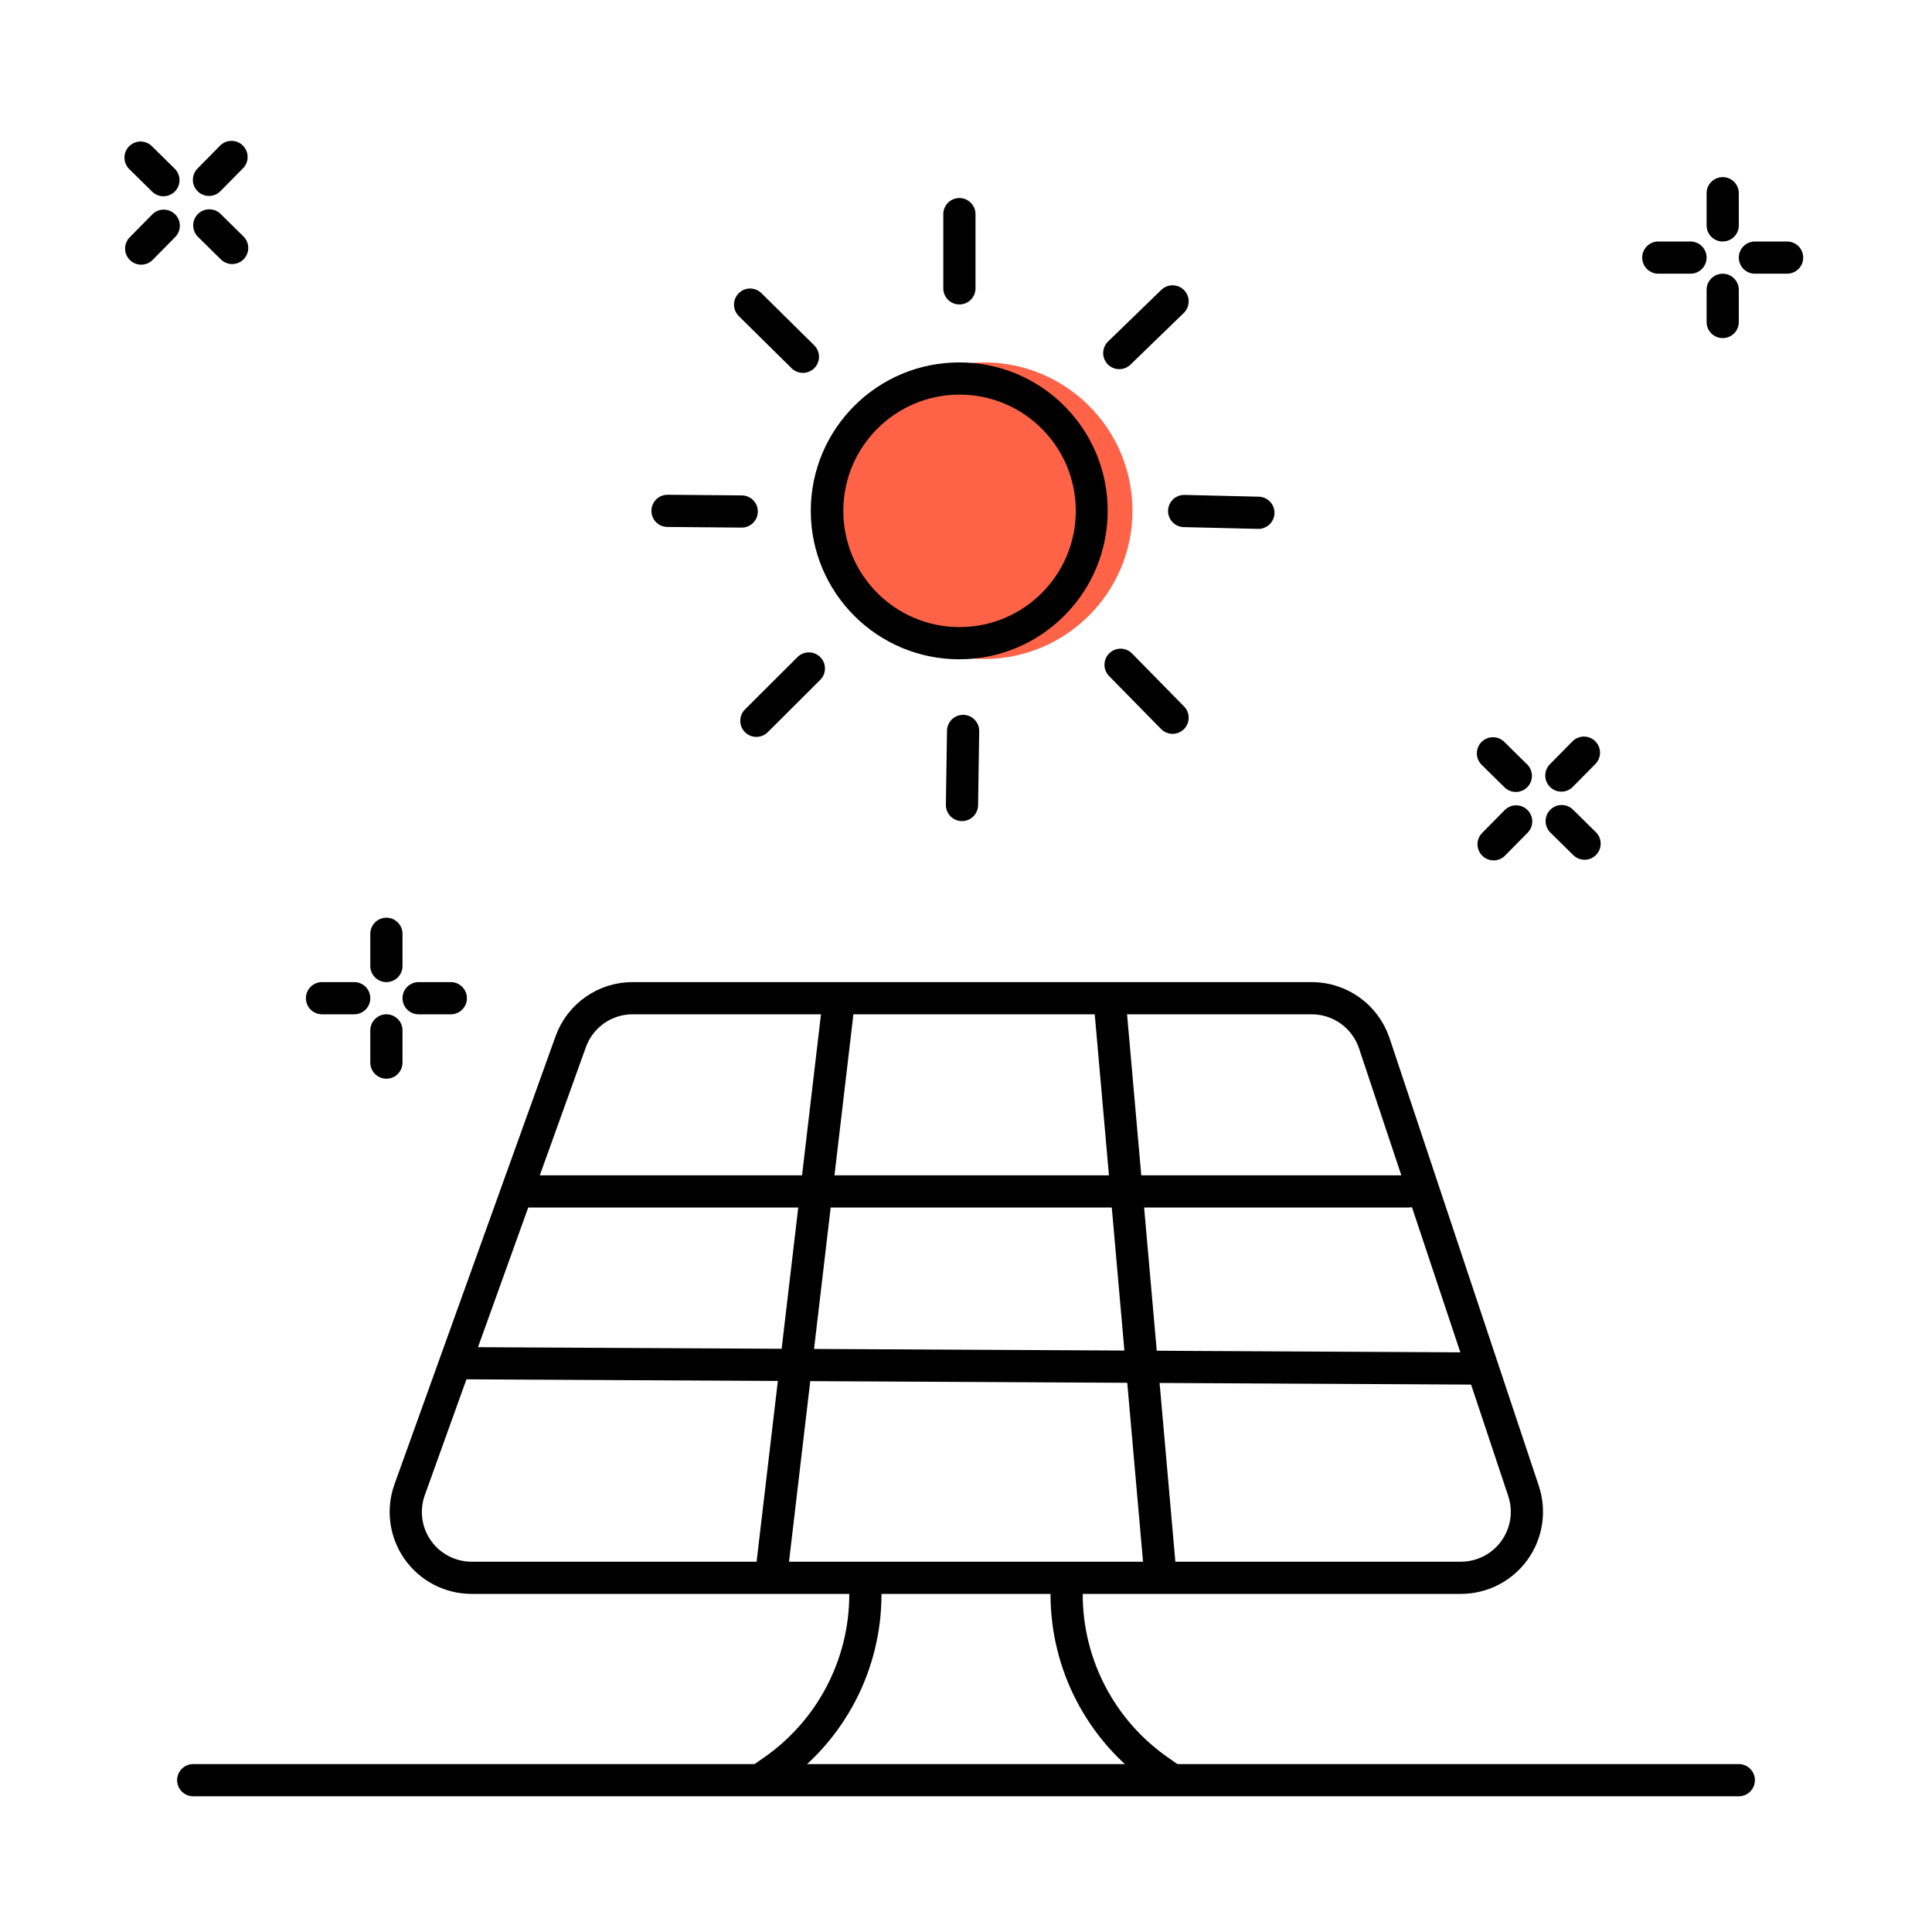
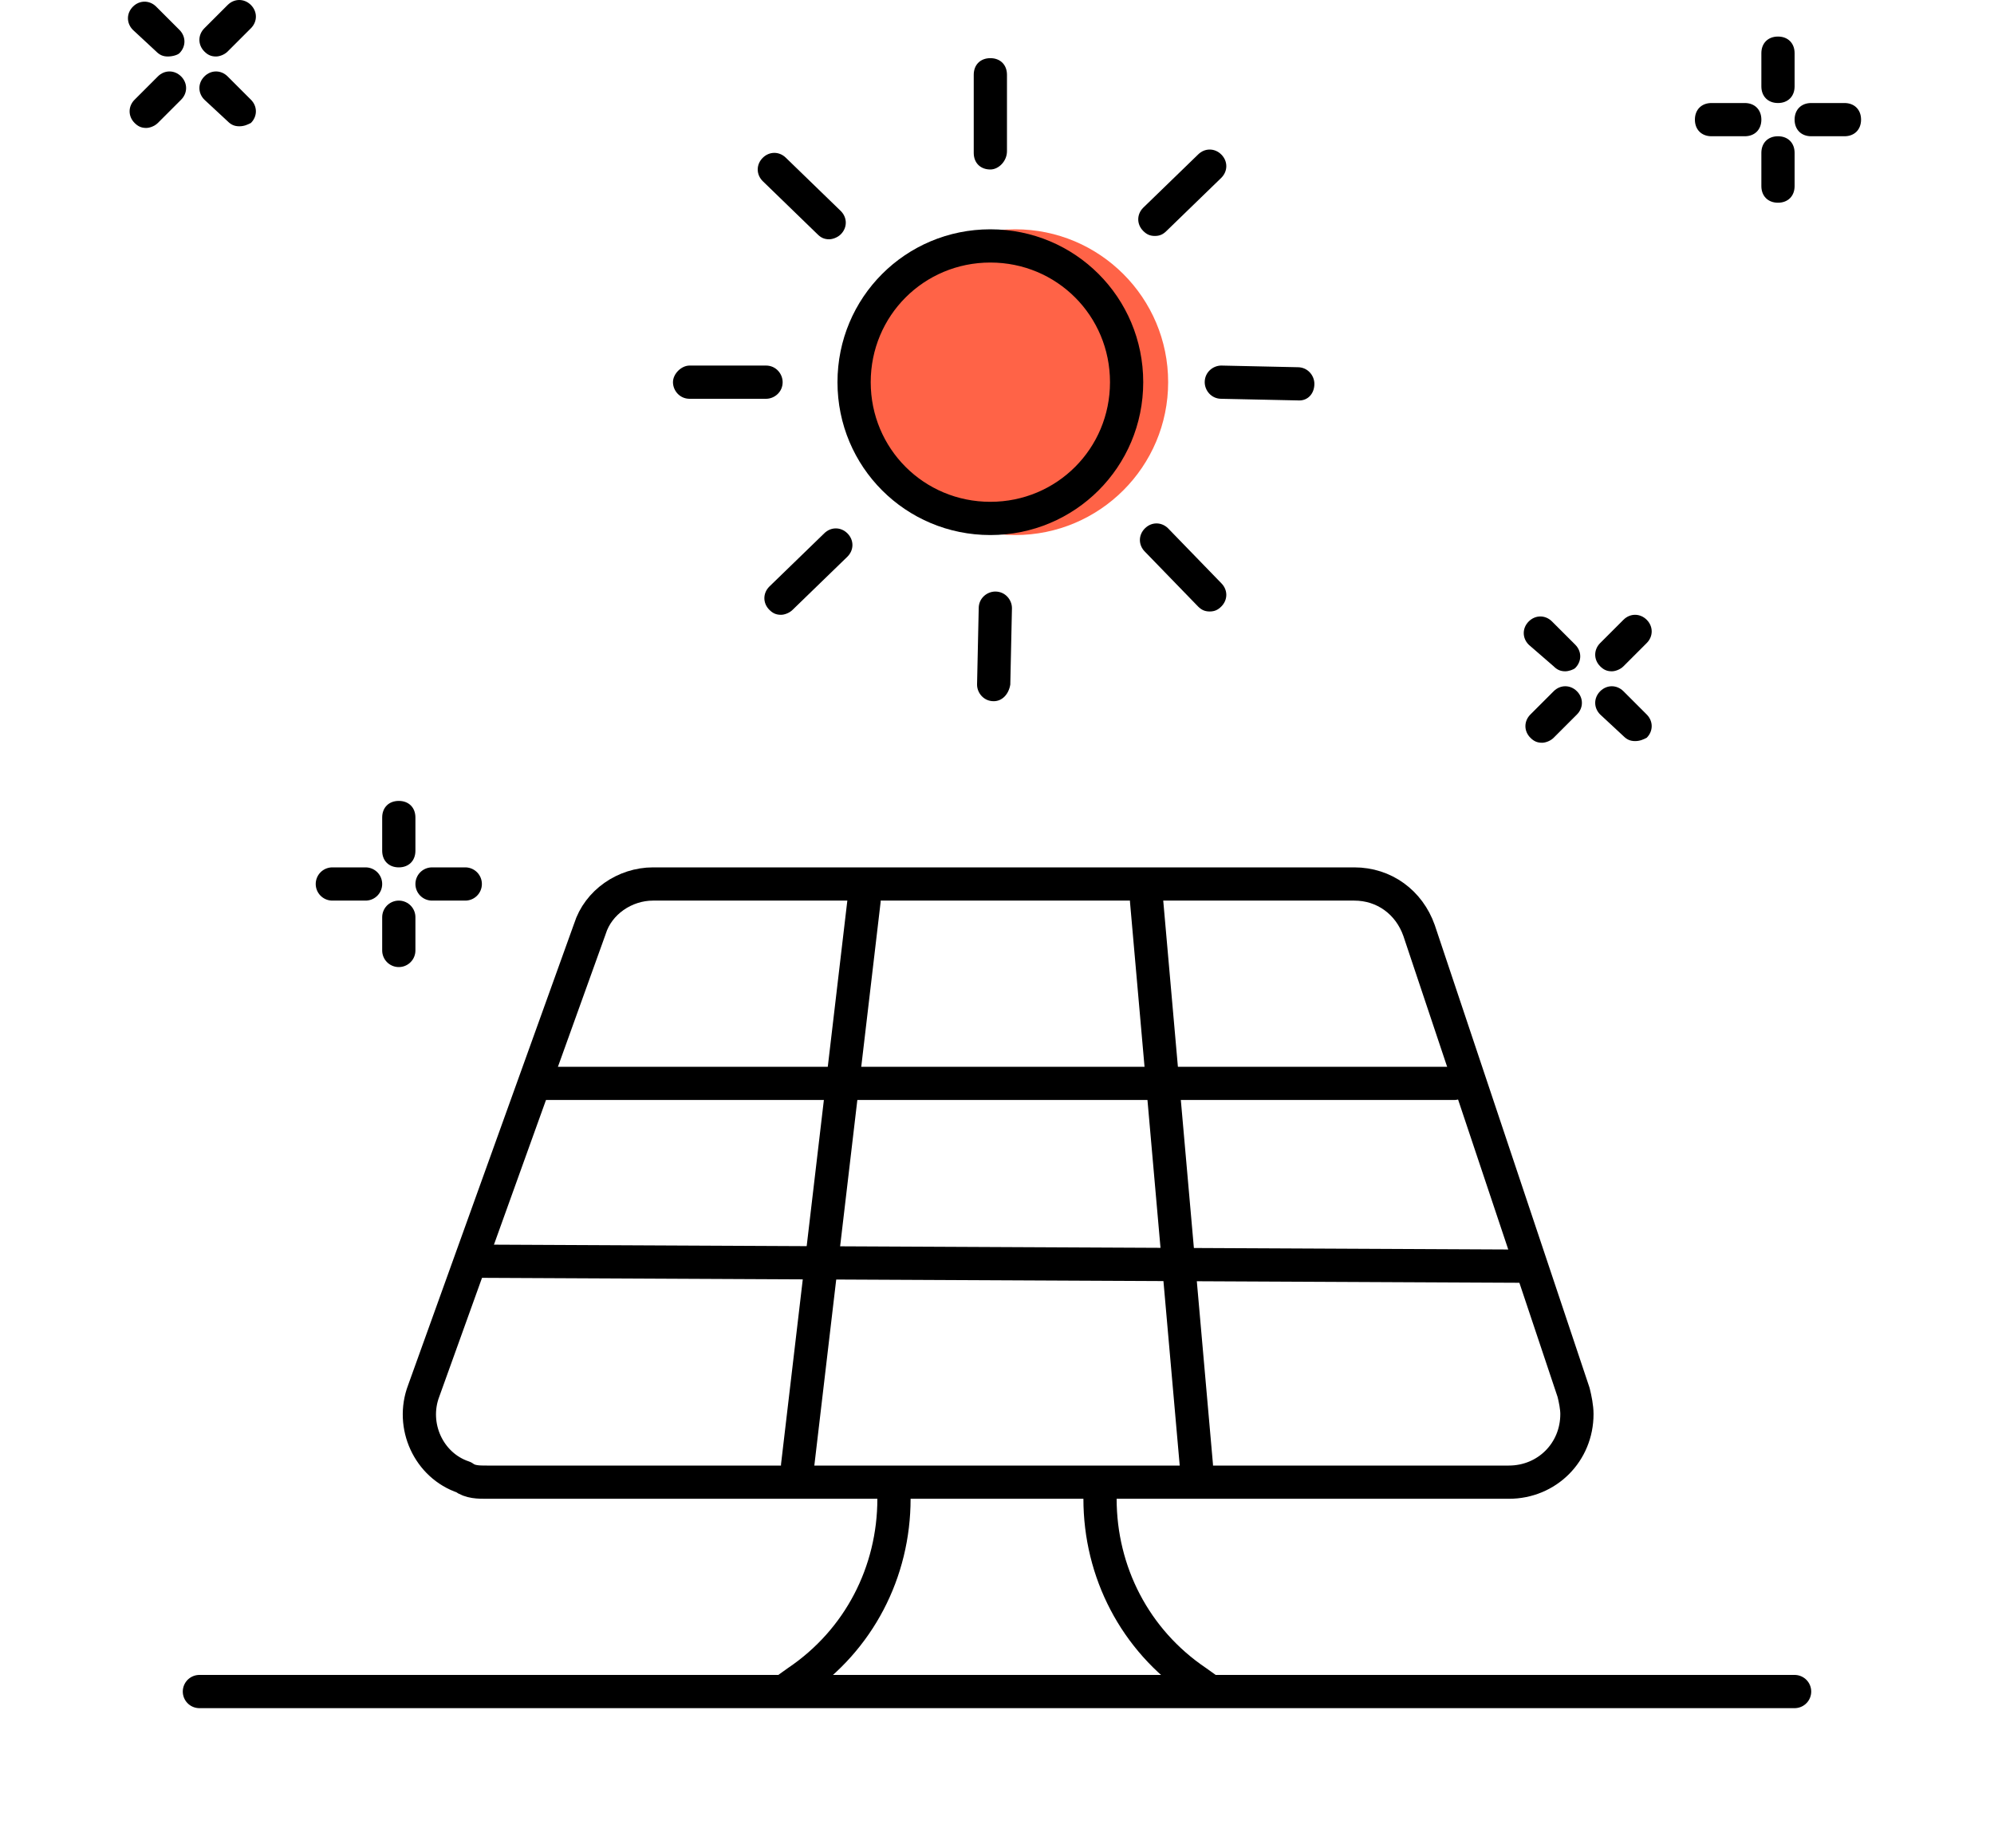
- <svg xmlns="http://www.w3.org/2000/svg" viewBox="0 0 120 120">
-   <line x1="108" y1="110.57" x2="12" y2="110.57" style="fill:none;stroke:#000;stroke-linecap:round;stroke-linejoin:round;stroke-width:2px" />
-   <path d="M29.26,98H90.74a4.1,4.1,0,0,0,3.89-5.39L85.36,64.8A4.1,4.1,0,0,0,81.47,62H39.3a4.08,4.08,0,0,0-3.85,2.7l-10,27.81A4.09,4.09,0,0,0,29.26,98Z" style="fill:none;stroke:#000;stroke-linecap:round;stroke-linejoin:round;stroke-width:2px" />
-   <line x1="32.5" y1="74" x2="87.5" y2="74" style="fill:none;stroke:#000;stroke-linecap:round;stroke-linejoin:round;stroke-width:2px" />
-   <line x1="28.5" y1="84.67" x2="91.5" y2="85" style="fill:none;stroke:#000;stroke-linecap:round;stroke-linejoin:round;stroke-width:2px" />
-   <line x1="52" y1="63" x2="48" y2="97" style="fill:none;stroke:#000;stroke-linecap:round;stroke-linejoin:round;stroke-width:2px" />
-   <line x1="69" y1="63" x2="72" y2="97" style="fill:none;stroke:#000;stroke-linecap:round;stroke-linejoin:round;stroke-width:2px" />
-   <path d="M53.75,99h0A13.34,13.34,0,0,1,48,110l-.74.52" style="fill:none;stroke:#000;stroke-linecap:round;stroke-linejoin:round;stroke-width:2px" />
-   <path d="M66.25,99h0A13.34,13.34,0,0,0,72,110l.74.52" style="fill:none;stroke:#000;stroke-linecap:round;stroke-linejoin:round;stroke-width:2px" />
-   <circle cx="61.13" cy="31.72" r="9.21" style="fill:tomato" />
-   <path d="M59.59,24.51a7.22,7.22,0,1,1-7.21,7.21,7.22,7.22,0,0,1,7.21-7.21m0-2a9.22,9.22,0,1,0,9.21,9.21,9.21,9.21,0,0,0-9.21-9.21Z" />
-   <line x1="59.59" y1="13.3" x2="59.59" y2="17.91" style="fill:none;stroke:#000;stroke-linecap:round;stroke-linejoin:round;stroke-width:2px" />
-   <line x1="41.46" y1="31.73" x2="46.07" y2="31.77" style="fill:none;stroke:#000;stroke-linecap:round;stroke-linejoin:round;stroke-width:2px" />
-   <line x1="59.75" y1="50" x2="59.82" y2="45.4" style="fill:none;stroke:#000;stroke-linecap:round;stroke-linejoin:round;stroke-width:2px" />
-   <line x1="78.16" y1="31.85" x2="73.55" y2="31.74" style="fill:none;stroke:#000;stroke-linecap:round;stroke-linejoin:round;stroke-width:2px" />
-   <line x1="46.59" y1="18.92" x2="49.87" y2="22.16" style="fill:none;stroke:#000;stroke-linecap:round;stroke-linejoin:round;stroke-width:2px" />
-   <line x1="46.98" y1="44.77" x2="50.24" y2="41.52" style="fill:none;stroke:#000;stroke-linecap:round;stroke-linejoin:round;stroke-width:2px" />
-   <line x1="72.83" y1="44.58" x2="69.6" y2="41.29" style="fill:none;stroke:#000;stroke-linecap:round;stroke-linejoin:round;stroke-width:2px" />
-   <line x1="72.83" y1="18.72" x2="69.52" y2="21.93" style="fill:none;stroke:#000;stroke-linecap:round;stroke-linejoin:round;stroke-width:2px" />
-   <line x1="107" y1="14" x2="107" y2="12" style="fill:none;stroke:#000;stroke-linecap:round;stroke-linejoin:round;stroke-width:2px" />
-   <line x1="107" y1="20" x2="107" y2="18" style="fill:none;stroke:#000;stroke-linecap:round;stroke-linejoin:round;stroke-width:2px" />
-   <line x1="109" y1="16" x2="111" y2="16" style="fill:none;stroke:#000;stroke-linecap:round;stroke-linejoin:round;stroke-width:2px" />
-   <line x1="103" y1="16" x2="105" y2="16" style="fill:none;stroke:#000;stroke-linecap:round;stroke-linejoin:round;stroke-width:2px" />
-   <line x1="24" y1="60" x2="24" y2="58" style="fill:none;stroke:#000;stroke-linecap:round;stroke-linejoin:round;stroke-width:2px" />
-   <line x1="24" y1="66" x2="24" y2="64" style="fill:none;stroke:#000;stroke-linecap:round;stroke-linejoin:round;stroke-width:2px" />
-   <line x1="26" y1="62" x2="28" y2="62" style="fill:none;stroke:#000;stroke-linecap:round;stroke-linejoin:round;stroke-width:2px" />
-   <line x1="20" y1="62" x2="22" y2="62" style="fill:none;stroke:#000;stroke-linecap:round;stroke-linejoin:round;stroke-width:2px" />
-   <line x1="94.15" y1="48.19" x2="92.73" y2="46.79" style="fill:none;stroke:#000;stroke-linecap:round;stroke-linejoin:round;stroke-width:2px" />
-   <line x1="98.42" y1="52.4" x2="97" y2="51" style="fill:none;stroke:#000;stroke-linecap:round;stroke-linejoin:round;stroke-width:2px" />
-   <line x1="96.98" y1="48.17" x2="98.38" y2="46.75" style="fill:none;stroke:#000;stroke-linecap:round;stroke-linejoin:round;stroke-width:2px" />
-   <line x1="92.77" y1="52.44" x2="94.17" y2="51.02" style="fill:none;stroke:#000;stroke-linecap:round;stroke-linejoin:round;stroke-width:2px" />
-   <line x1="10.15" y1="11.19" x2="8.73" y2="9.79" style="fill:none;stroke:#000;stroke-linecap:round;stroke-linejoin:round;stroke-width:2px" />
-   <line x1="14.42" y1="15.4" x2="13" y2="14" style="fill:none;stroke:#000;stroke-linecap:round;stroke-linejoin:round;stroke-width:2px" />
-   <line x1="12.98" y1="11.17" x2="14.38" y2="9.75" style="fill:none;stroke:#000;stroke-linecap:round;stroke-linejoin:round;stroke-width:2px" />
-   <line x1="8.77" y1="15.44" x2="10.17" y2="14.02" style="fill:none;stroke:#000;stroke-linecap:round;stroke-linejoin:round;stroke-width:2px" />
+ <svg xmlns="http://www.w3.org/2000/svg" version="1.1" id="Layer_1" x="0px" y="0px" viewBox="0 0 120 111.2" style="enable-background:new 0 0 120 111.2;" xml:space="preserve">
+   <style type="text/css">
+ 	.st0{fill:none;stroke:#000000;stroke-width:2;stroke-linecap:round;stroke-linejoin:round;}
+ 	.st1{fill:#FF6347;}
+ </style>
+   <line class="st0" x1="108" y1="101.8" x2="12" y2="101.8" />
+   <path class="st0" d="M29.3,89.2h61.5c2.3,0,4.1-1.8,4.1-4.1c0-0.4-0.1-0.9-0.2-1.3L85.4,56c-0.6-1.7-2.1-2.8-3.9-2.8H39.3  c-1.7,0-3.3,1.1-3.8,2.7l-10,27.8c-0.8,2.1,0.3,4.5,2.4,5.2C28.3,89.2,28.8,89.2,29.3,89.2z" />
+   <line class="st0" x1="32.5" y1="65.2" x2="87.5" y2="65.2" />
+   <line class="st0" x1="28.5" y1="75.9" x2="91.5" y2="76.2" />
+   <line class="st0" x1="52" y1="54.2" x2="48" y2="88.2" />
+   <line class="st0" x1="69" y1="54.2" x2="72" y2="88.2" />
+   <path class="st0" d="M53.8,90.2L53.8,90.2c0,4.4-2.1,8.5-5.8,11l-0.7,0.5" />
+   <path class="st0" d="M66.2,90.2L66.2,90.2c0,4.4,2.1,8.5,5.8,11l0.7,0.5" />
+   <g>
+     <circle class="st1" cx="61.1" cy="23" r="9.2" />
+   </g>
+   <g>
+     <path d="M59.6,15.8c4,0,7.2,3.2,7.2,7.2c0,4-3.2,7.2-7.2,7.2S52.4,27,52.4,23c0,0,0,0,0,0C52.4,19,55.6,15.8,59.6,15.8 M59.6,13.8   c-5.1,0-9.2,4.1-9.2,9.2c0,5.1,4.1,9.2,9.2,9.2c5.1,0,9.2-4.1,9.2-9.2c0,0,0,0,0,0C68.8,17.9,64.7,13.8,59.6,13.8z" />
+   </g>
+   <g>
+     <path d="M59.6,10.2c-0.6,0-1-0.4-1-1V4.5c0-0.6,0.4-1,1-1s1,0.4,1,1v4.6C60.6,9.7,60.1,10.2,59.6,10.2z" />
+   </g>
+   <g>
+     <path d="M46.1,24C46.1,24,46.1,24,46.1,24l-4.6,0c-0.6,0-1-0.5-1-1c0-0.5,0.5-1,1-1c0,0,0,0,0,0l4.6,0c0.6,0,1,0.5,1,1   C47.1,23.6,46.6,24,46.1,24z" />
+   </g>
+   <g>
+     <path d="M59.8,42.2C59.7,42.2,59.7,42.2,59.8,42.2c-0.6,0-1-0.5-1-1l0.1-4.6c0-0.6,0.5-1,1-1c0.6,0,1,0.5,1,1l-0.1,4.6   C60.7,41.8,60.3,42.2,59.8,42.2z" />
+   </g>
+   <g>
+     <path d="M78.2,24.1C78.2,24.1,78.1,24.1,78.2,24.1L73.5,24c-0.6,0-1-0.5-1-1c0-0.6,0.5-1,1-1l4.6,0.1c0.6,0,1,0.5,1,1   C79.1,23.7,78.7,24.1,78.2,24.1z" />
+   </g>
+   <g>
+     <path d="M49.9,14.4c-0.3,0-0.5-0.1-0.7-0.3l-3.3-3.2c-0.4-0.4-0.4-1,0-1.4c0.4-0.4,1-0.4,1.4,0l3.3,3.2c0.4,0.4,0.4,1,0,1.4   C50.4,14.3,50.1,14.4,49.9,14.4z" />
+   </g>
+   <g>
+     <path d="M47,37c-0.3,0-0.5-0.1-0.7-0.3c-0.4-0.4-0.4-1,0-1.4l3.3-3.2c0.4-0.4,1-0.4,1.4,0c0.4,0.4,0.4,1,0,1.4l-3.3,3.2   C47.5,36.9,47.2,37,47,37z" />
+   </g>
+   <g>
+     <path d="M72.8,36.8c-0.3,0-0.5-0.1-0.7-0.3l-3.2-3.3c-0.4-0.4-0.4-1,0-1.4c0.4-0.4,1-0.4,1.4,0l3.2,3.3c0.4,0.4,0.4,1,0,1.4   C73.3,36.7,73.1,36.8,72.8,36.8z" />
+   </g>
+   <g>
+     <path d="M69.5,14.2c-0.3,0-0.5-0.1-0.7-0.3c-0.4-0.4-0.4-1,0-1.4l3.3-3.2c0.4-0.4,1-0.4,1.4,0c0.4,0.4,0.4,1,0,1.4l-3.3,3.2   C70,14.1,69.8,14.2,69.5,14.2z" />
+   </g>
+   <g>
+     <path d="M107,6.2c-0.6,0-1-0.4-1-1v-2c0-0.6,0.4-1,1-1s1,0.4,1,1v2C108,5.8,107.6,6.2,107,6.2z" />
+   </g>
+   <g>
+     <path d="M107,12.2c-0.6,0-1-0.4-1-1v-2c0-0.6,0.4-1,1-1s1,0.4,1,1v2C108,11.8,107.6,12.2,107,12.2z" />
+   </g>
+   <g>
+     <path d="M111,8.2h-2c-0.6,0-1-0.4-1-1s0.4-1,1-1h2c0.6,0,1,0.4,1,1S111.6,8.2,111,8.2z" />
+   </g>
+   <g>
+     <path d="M105,8.2h-2c-0.6,0-1-0.4-1-1s0.4-1,1-1h2c0.6,0,1,0.4,1,1S105.6,8.2,105,8.2z" />
+   </g>
+   <g>
+     <path d="M24,52.2c-0.6,0-1-0.4-1-1v-2c0-0.6,0.4-1,1-1s1,0.4,1,1v2C25,51.8,24.6,52.2,24,52.2z" />
+   </g>
+   <line class="st0" x1="24" y1="57.2" x2="24" y2="55.2" />
+   <line class="st0" x1="26" y1="53.2" x2="28" y2="53.2" />
+   <line class="st0" x1="20" y1="53.2" x2="22" y2="53.2" />
+   <g>
+     <path d="M94.2,40.4c-0.3,0-0.5-0.1-0.7-0.3L92,38.8c-0.4-0.4-0.4-1,0-1.4c0.4-0.4,1-0.4,1.4,0l1.4,1.4c0.4,0.4,0.4,1,0,1.4   C94.7,40.3,94.4,40.4,94.2,40.4z" />
+   </g>
+   <g>
+     <path d="M98.4,44.6c-0.3,0-0.5-0.1-0.7-0.3L96.3,43c-0.4-0.4-0.4-1,0-1.4c0.4-0.4,1-0.4,1.4,0l1.4,1.4c0.4,0.4,0.4,1,0,1.4   C98.9,44.5,98.7,44.6,98.4,44.6z" />
+   </g>
+   <g>
+     <path d="M97,40.4c-0.3,0-0.5-0.1-0.7-0.3c-0.4-0.4-0.4-1,0-1.4l1.4-1.4c0.4-0.4,1-0.4,1.4,0c0.4,0.4,0.4,1,0,1.4l-1.4,1.4   C97.5,40.3,97.2,40.4,97,40.4z" />
+   </g>
+   <g>
+     <path d="M92.8,44.7c-0.3,0-0.5-0.1-0.7-0.3c-0.4-0.4-0.4-1,0-1.4l1.4-1.4c0.4-0.4,1-0.4,1.4,0c0.4,0.4,0.4,1,0,1.4l-1.4,1.4   C93.3,44.6,93,44.7,92.8,44.7z" />
+   </g>
+   <g>
+     <path d="M10.1,3.4c-0.3,0-0.5-0.1-0.7-0.3L8,1.8c-0.4-0.4-0.4-1,0-1.4c0.4-0.4,1-0.4,1.4,0l1.4,1.4c0.4,0.4,0.4,1,0,1.4   C10.7,3.3,10.4,3.4,10.1,3.4z" />
+   </g>
+   <g>
+     <path d="M14.4,7.6c-0.3,0-0.5-0.1-0.7-0.3L12.3,6c-0.4-0.4-0.4-1,0-1.4c0.4-0.4,1-0.4,1.4,0l1.4,1.4c0.4,0.4,0.4,1,0,1.4   C14.9,7.5,14.7,7.6,14.4,7.6z" />
+   </g>
+   <g>
+     <path d="M13,3.4c-0.3,0-0.5-0.1-0.7-0.3c-0.4-0.4-0.4-1,0-1.4l1.4-1.4c0.4-0.4,1-0.4,1.4,0c0.4,0.4,0.4,1,0,1.4l-1.4,1.4   C13.5,3.3,13.2,3.4,13,3.4z" />
+   </g>
+   <g>
+     <path d="M8.8,7.7c-0.3,0-0.5-0.1-0.7-0.3C7.7,7,7.7,6.4,8.1,6l1.4-1.4c0.4-0.4,1-0.4,1.4,0c0.4,0.4,0.4,1,0,1.4L9.5,7.4   C9.3,7.6,9,7.7,8.8,7.7z" />
+   </g>
</svg>
